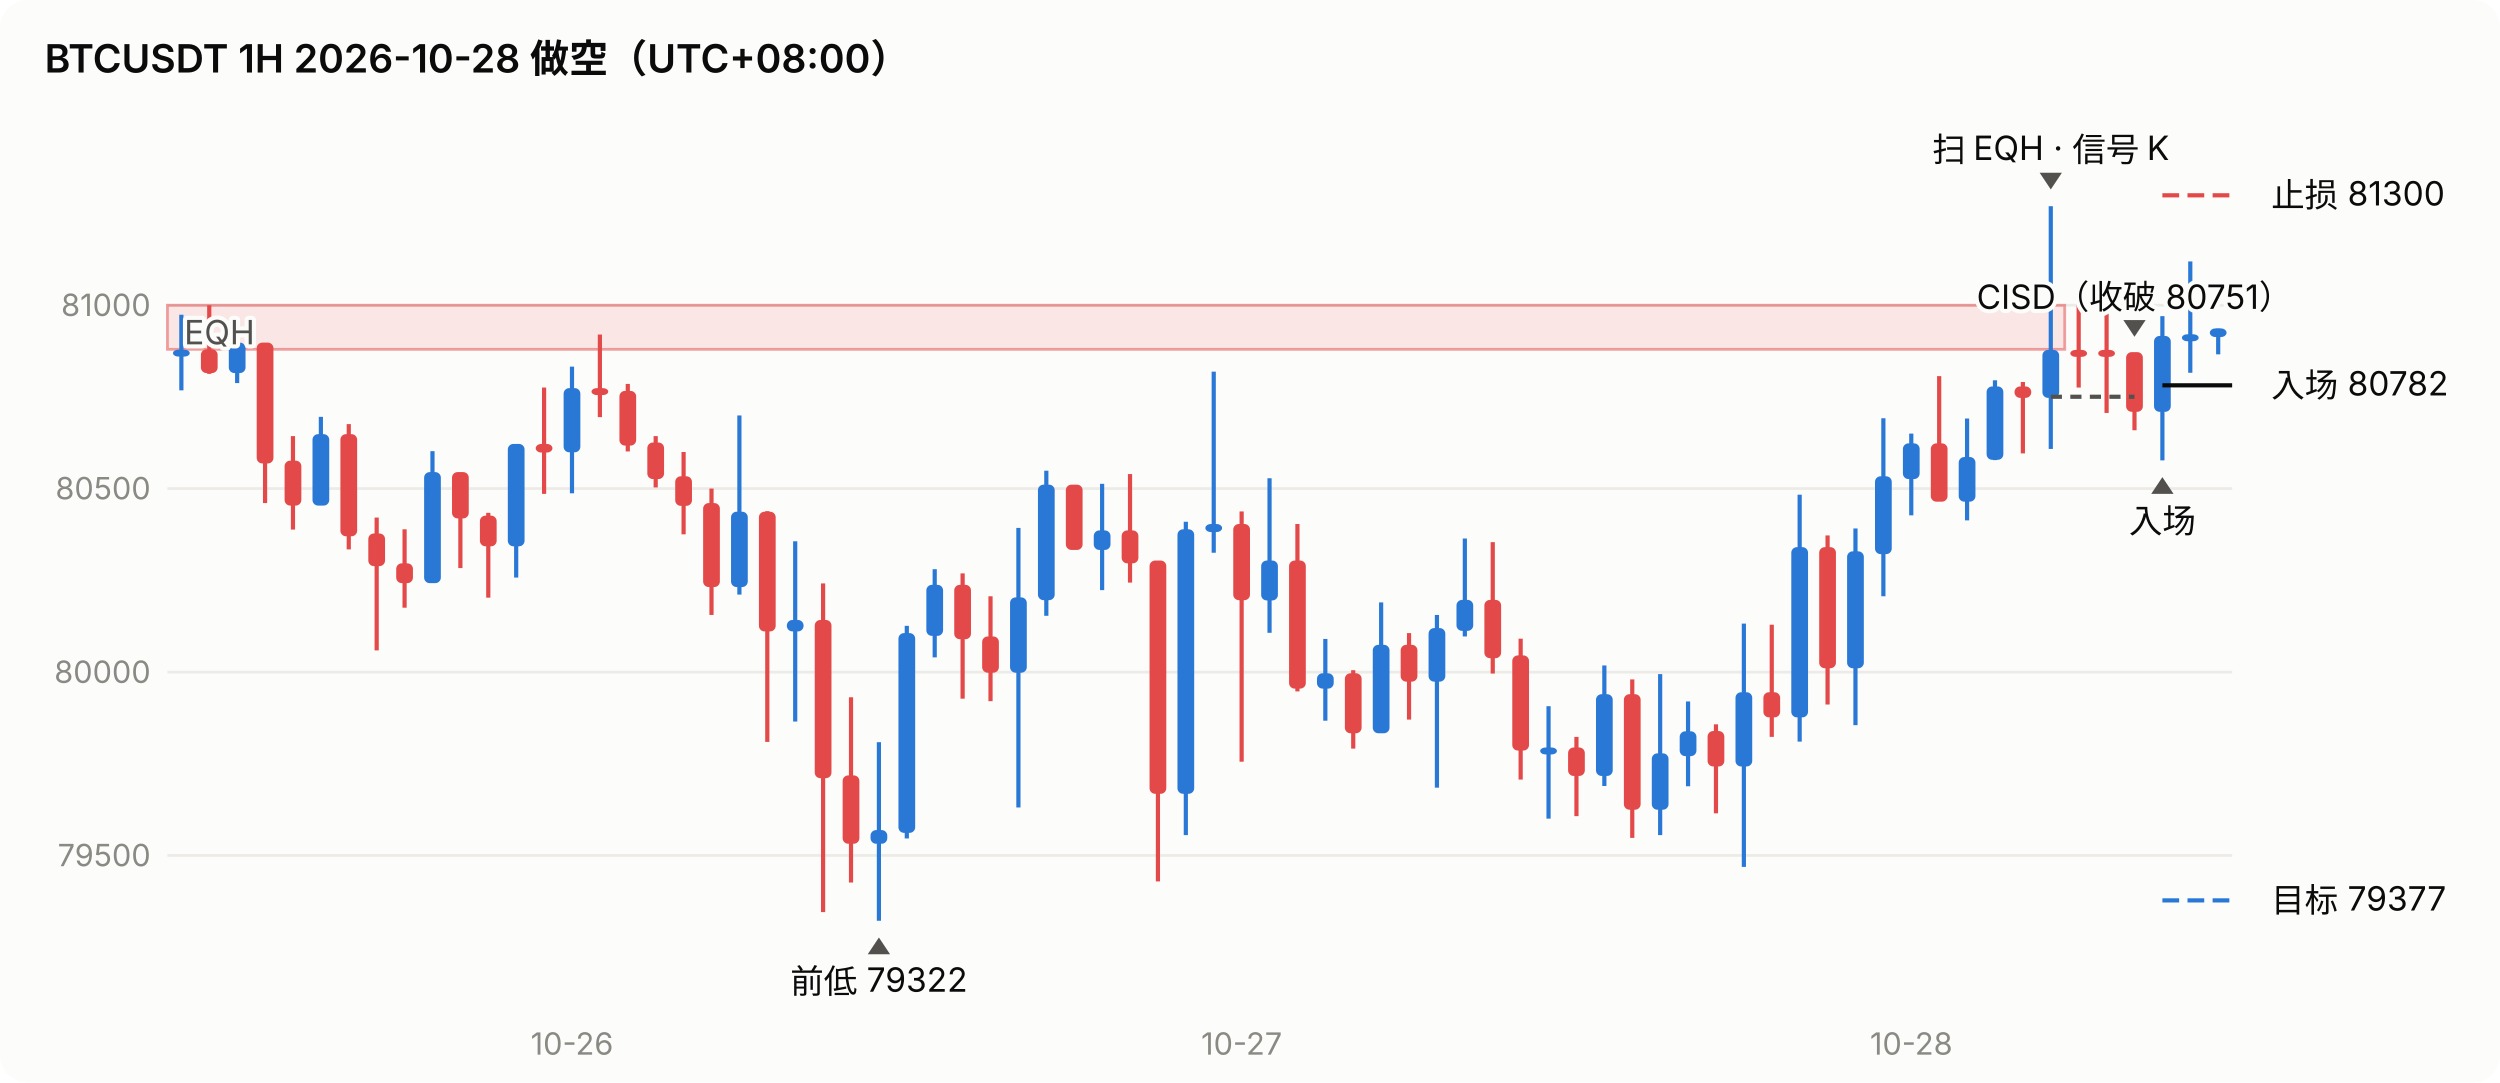
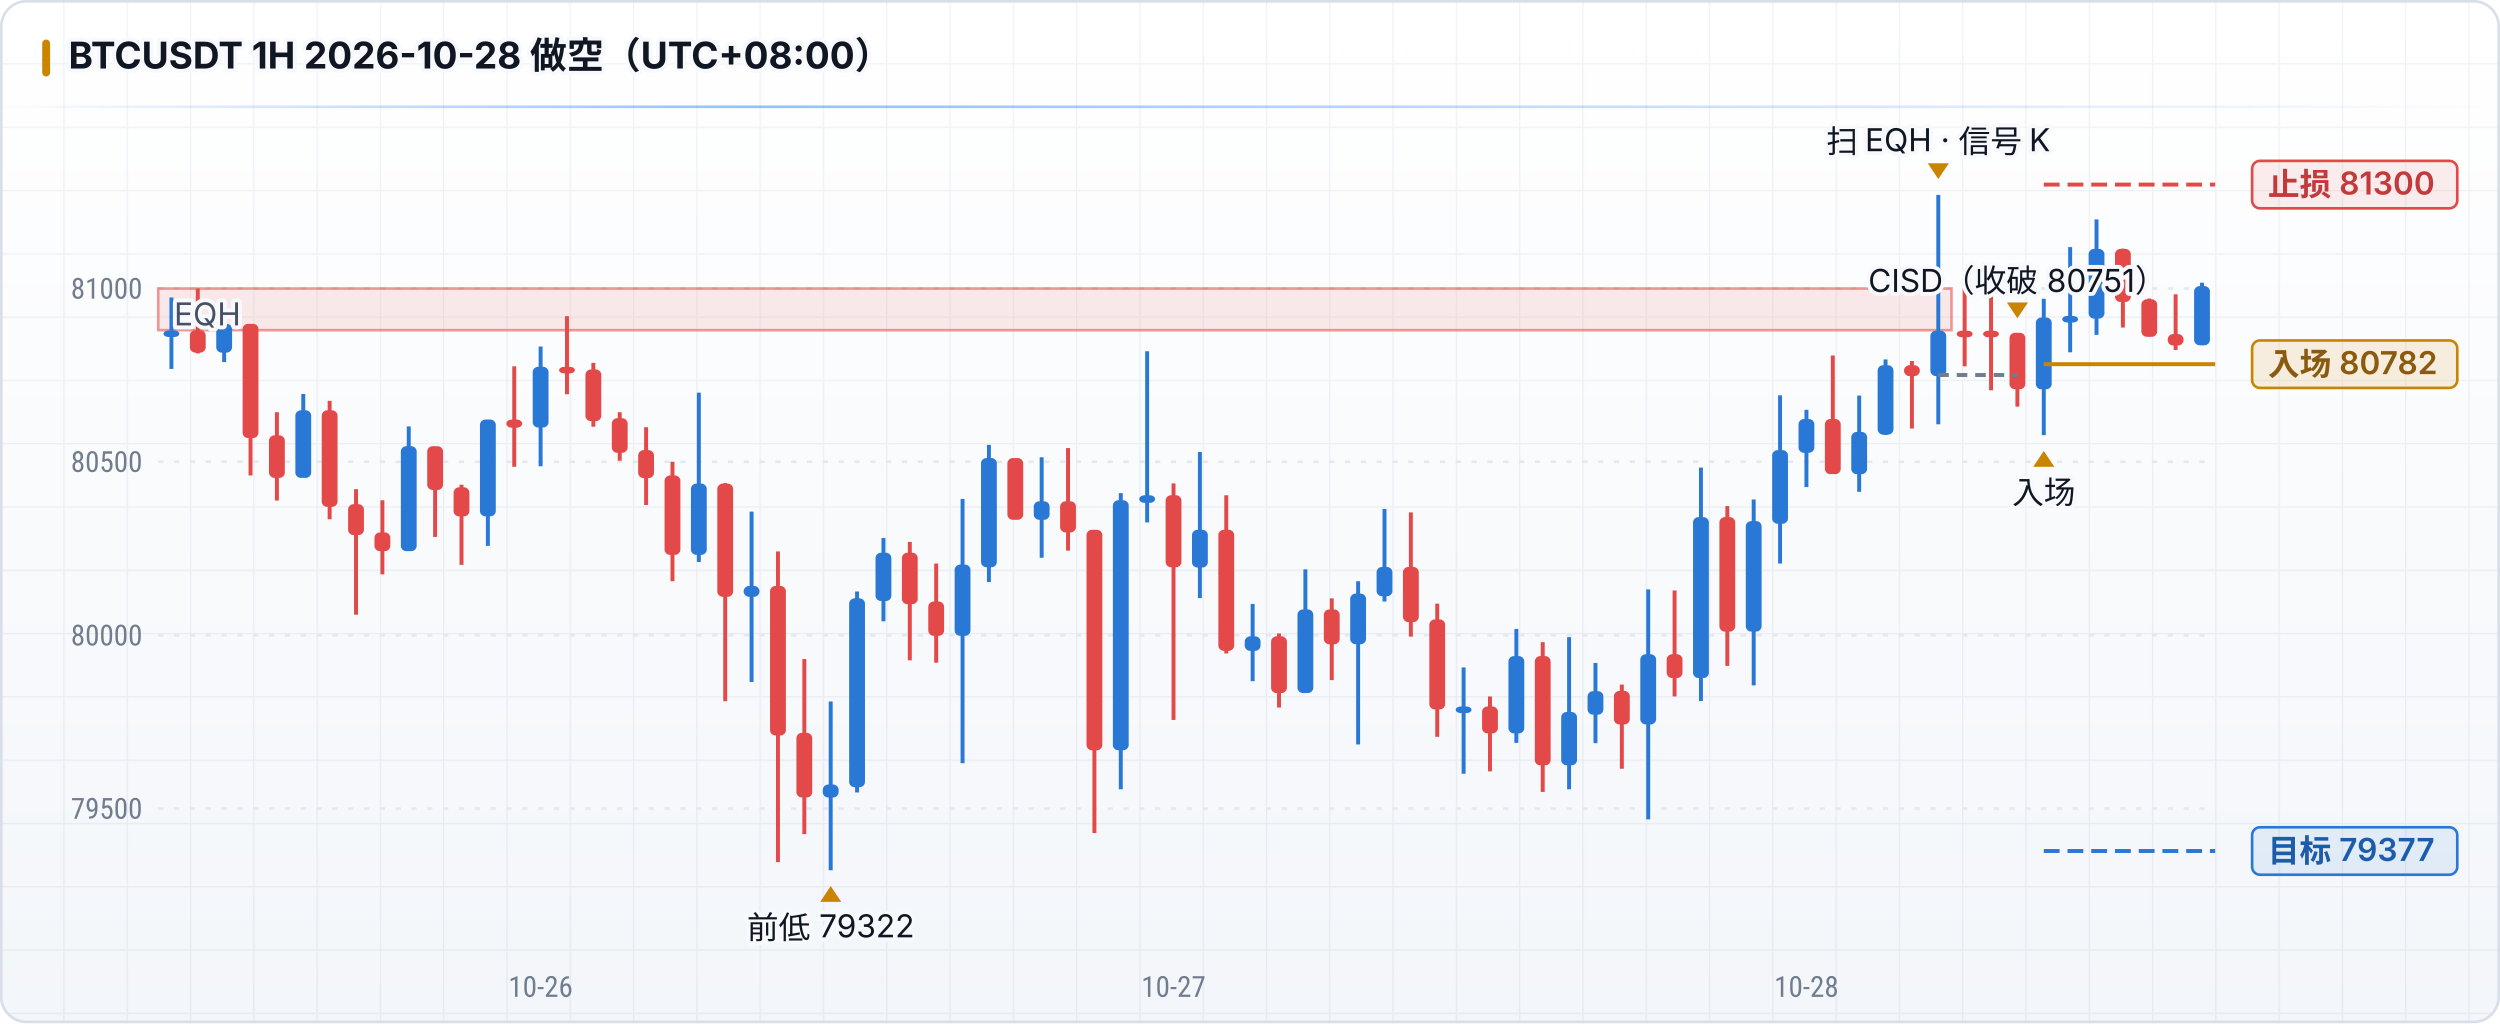
- <svg xmlns="http://www.w3.org/2000/svg" width="896" height="388" viewBox="0 0 896 388" role="img" aria-label="BTCUSDT 1H  2026-10-28 做空（UTC+08:00）">
+ <svg xmlns="http://www.w3.org/2000/svg" width="948" height="388" viewBox="0 0 948 388" role="img" aria-label="BTCUSDT 1H  2026-10-28 做空（UTC+08:00）">
  <style>
-   .bg { fill: #fcfcfb; }
-   .title { fill: #0b0b0b; font-weight: 600; font-size: 14px; }
-   text { font-family: -apple-system, BlinkMacSystemFont, 'PingFang SC', 'Microsoft YaHei', sans-serif; font-size: 12px; fill: #0b0b0b; paint-order: stroke; stroke: #fcfcfb; stroke-width: 3px; stroke-linejoin: round; }
-   .muted { fill: #52514e; }
+   .bg { fill: url(#bg); }
+   .bg-grid { stroke: rgba(28, 60, 110, 0.06); }
+   .frame { fill: none; stroke: #d8dfe9; }
+   .title-mark { fill: #c98500; }
+   .title { fill: #111722; font-weight: 650; font-size: 14px; }
+   text { font-family: -apple-system, BlinkMacSystemFont, 'PingFang SC', 'Microsoft YaHei', sans-serif; font-size: 12px; fill: #111722; paint-order: stroke; stroke: #f7f9fc; stroke-width: 3px; stroke-linejoin: round; }
+   .muted { fill: #475163; }
  .wick { stroke-width: 1.5; }
  .up { fill: #2a78d6; stroke: #2a78d6; }
  .down { fill: #e34948; stroke: #e34948; }
-   .z-bull { fill: rgba(42, 120, 214, 0.14); stroke: rgba(42, 120, 214, 0.5); }
-   .z-bear { fill: rgba(227, 73, 72, 0.12); stroke: rgba(227, 73, 72, 0.5); }
-   .z-neutral { fill: rgba(120, 120, 115, 0.10); stroke: none; }
-   .z-accent { fill: rgba(237, 161, 0, 0.22); stroke: rgba(201, 133, 0, 0.8); }
-   .l-neutral { stroke: #52514e; stroke-dasharray: 4 3; }
+   .z-bull { fill: rgba(42, 120, 214, 0.13); stroke: rgba(42, 120, 214, 0.55); }
+   .z-bear { fill: rgba(227, 73, 72, 0.11); stroke: rgba(227, 73, 72, 0.55); }
+   .z-neutral { fill: rgba(71, 81, 99, 0.09); stroke: rgba(71, 81, 99, 0.25); stroke-dasharray: 2 3; }
+   .z-accent { fill: rgba(212, 145, 34, 0.18); stroke: rgba(201, 133, 0, 0.75); }
+   .l-neutral { stroke: #717c8e; stroke-dasharray: 4 3; }
  .l-stop { stroke: #e34948; stroke-dasharray: 6 3; }
  .l-target { stroke: #2a78d6; stroke-dasharray: 6 3; }
-   .l-entry { stroke: #0b0b0b; }
-   .bracket { stroke: #52514e; fill: none; }
-   .grid { stroke: #ecebe7; }
-   .tick { font-size: 11px; fill: #8a8984; stroke: none; }
-   .arrow { fill: #52514e; stroke: none; }
+   .l-entry { stroke: #c98500; }
+   .bracket { stroke: #717c8e; fill: none; }
+   .grid { stroke: #e4e9f0; stroke-dasharray: 2 4; }
+   .tick { font-family: 'DIN Alternate', 'Bahnschrift', 'Roboto Condensed', sans-serif; font-size: 11px; fill: #717c8e; stroke: none; }
+   .arrow { fill: #c98500; stroke: none; }
+   .tag rect { stroke-width: 1; }
+   .tag text { stroke: none; font-weight: 600; }
+   .t-neutral rect { fill: rgba(71, 81, 99, 0.1); stroke: rgba(71, 81, 99, 0.4); }
+   .t-neutral text { fill: #475163; }
+   .t-stop rect, .t-bear rect { fill: rgba(227, 73, 72, 0.1); stroke: #e34948; }
+   .t-stop text, .t-bear text { fill: #c23a3a; }
+   .t-target rect, .t-bull rect { fill: rgba(42, 120, 214, 0.1); stroke: #2a78d6; }
+   .t-target text, .t-bull text { fill: #1c5cab; }
+   .t-entry rect, .t-accent rect { fill: rgba(212, 145, 34, 0.14); stroke: #c98500; }
+   .t-entry text, .t-accent text { fill: #8a5a0e; }
  @media (prefers-color-scheme: dark) {
-     .bg { fill: #1a1a19; }
-     .title, text { fill: #f0efec; }
-     text { stroke: #1a1a19; }
-     .muted { fill: #c3c2b7; }
-     .up { fill: #3987e5; stroke: #3987e5; }
-     .down { fill: #e66767; stroke: #e66767; }
-     .l-neutral, .bracket { stroke: #c3c2b7; }
-     .grid { stroke: #2a2a28; }
-     .tick { fill: #8a8984; }
-     .l-entry { stroke: #f0efec; }
-     .arrow { fill: #c3c2b7; }
+     .bg-grid { stroke: rgba(110, 160, 230, 0.06); }
+     .frame { stroke: #1c2839; }
+     .title-mark { fill: #f0b44c; }
+     .title, text { fill: #e3eaf4; }
+     text { stroke: #0a111d; }
+     .muted { fill: #a0b0c5; }
+     .up { fill: #3d8bff; stroke: #3d8bff; }
+     .down { fill: #f2555f; stroke: #f2555f; }
+     .candles { filter: url(#glow); }
+     .z-bull { fill: rgba(61, 139, 255, 0.14); stroke: rgba(61, 139, 255, 0.6); }
+     .z-bear { fill: rgba(242, 85, 95, 0.13); stroke: rgba(242, 85, 95, 0.6); }
+     .z-neutral { fill: rgba(160, 176, 197, 0.08); stroke: rgba(160, 176, 197, 0.25); }
+     .z-accent { fill: rgba(240, 180, 76, 0.16); stroke: rgba(240, 180, 76, 0.75); }
+     .l-neutral, .bracket { stroke: #8293ab; }
+     .l-stop { stroke: #f2555f; }
+     .l-target { stroke: #3d8bff; }
+     .l-entry { stroke: #f0b44c; }
+     .grid { stroke: #182334; }
+     .tick { fill: #70829b; }
+     .arrow { fill: #f0b44c; }
+     .t-neutral rect { fill: rgba(160, 176, 197, 0.1); stroke: rgba(160, 176, 197, 0.45); }
+     .t-neutral text { fill: #c5d0de; }
+     .t-stop rect, .t-bear rect { fill: rgba(242, 85, 95, 0.16); stroke: #f2555f; }
+     .t-stop text, .t-bear text { fill: #ff8f98; }
+     .t-target rect, .t-bull rect { fill: rgba(61, 139, 255, 0.16); stroke: #3d8bff; }
+     .t-target text, .t-bull text { fill: #8cc3ff; }
+     .t-entry rect, .t-accent rect { fill: rgba(240, 180, 76, 0.16); stroke: #f0b44c; }
+     .t-entry text, .t-accent text { fill: #ffd38a; }
  }
</style>
-   <rect class="bg" width="896" height="388" rx="10" />
-   <text class="title" x="16" y="26">BTCUSDT 1H  2026-10-28 做空（UTC+08:00）</text>
-   <line class="grid" x1="60" x2="800" y1="306.6" y2="306.6" />
+   <defs>
+     <linearGradient id="bg" x1="0" y1="0" x2="0" y2="1">
+       <stop offset="0" stop-color="#ffffff" />
+       <stop offset="1" stop-color="#f3f6fa" />
+     </linearGradient>
+     <linearGradient id="edge" x1="0" y1="0" x2="1" y2="0">
+       <stop offset="0" stop-color="#3d8bff" stop-opacity="0" />
+       <stop offset="0.3" stop-color="#3d8bff" stop-opacity="0.55" />
+       <stop offset="1" stop-color="#3d8bff" stop-opacity="0" />
+     </linearGradient>
+     <pattern id="paper" width="24" height="24" patternUnits="userSpaceOnUse">
+       <path class="bg-grid" d="M24 0H0V24" fill="none" />
+     </pattern>
+     <filter id="glow" x="-50%" y="-10%" width="200%" height="120%">
+       <feGaussianBlur stdDeviation="2.2" result="b" />
+       <feMerge>
+         <feMergeNode in="b" />
+         <feMergeNode in="SourceGraphic" />
+       </feMerge>
+     </filter>
+     <style>@media (prefers-color-scheme: dark) { #bg stop:first-child { stop-color: #0f1828; } #bg stop:last-child { stop-color: #070c16; } }</style>
+   </defs>
+   <rect class="bg" width="948" height="388" rx="10" />
+   <rect width="948" height="388" rx="10" fill="url(#paper)" />
+   <rect class="frame" x="0.5" y="0.5" width="947" height="387" rx="9.5" />
+   <rect fill="url(#edge)" x="0" y="40" width="948" height="1" />
+   <rect class="title-mark" x="16" y="15" width="3" height="14" rx="1.5" />
+   <text class="title" x="26" y="26">BTCUSDT 1H  2026-10-28 做空（UTC+08:00）</text>
+   <line class="grid" x1="60" x2="840" y1="306.6" y2="306.6" />
  <text class="tick" x="54" y="306.6" dy="0.35em" text-anchor="end">79500</text>
-   <line class="grid" x1="60" x2="800" y1="240.9" y2="240.9" />
+   <line class="grid" x1="60" x2="840" y1="240.9" y2="240.9" />
  <text class="tick" x="54" y="240.9" dy="0.35em" text-anchor="end">80000</text>
-   <line class="grid" x1="60" x2="800" y1="175.1" y2="175.1" />
+   <line class="grid" x1="60" x2="840" y1="175.1" y2="175.1" />
  <text class="tick" x="54" y="175.1" dy="0.35em" text-anchor="end">80500</text>
-   <line class="grid" x1="60" x2="800" y1="109.4" y2="109.4" />
+   <line class="grid" x1="60" x2="840" y1="109.4" y2="109.4" />
  <text class="tick" x="54" y="109.4" dy="0.35em" text-anchor="end">81000</text>
  <text class="tick" x="205" y="378" text-anchor="middle">10-26</text>
  <text class="tick" x="445" y="378" text-anchor="middle">10-27</text>
  <text class="tick" x="685" y="378" text-anchor="middle">10-28</text>
  <rect class="z-bear" x="60" y="109.4" width="680" height="15.8" />
-   <line class="wick up" x1="65" x2="65" y1="112.8" y2="139.9" />
-   <rect class="up" x="62.5" y="125.8" width="5" height="1.5" rx="1.5" />
-   <line class="wick down" x1="75" x2="75" y1="109.4" y2="134" />
-   <rect class="down" x="72.5" y="125.7" width="5" height="7.5" rx="1.5" />
-   <line class="wick up" x1="85" x2="85" y1="118.7" y2="137.3" />
-   <rect class="up" x="82.5" y="123.3" width="5" height="9.9" rx="1.5" />
-   <line class="wick down" x1="95" x2="95" y1="123" y2="180.3" />
-   <rect class="down" x="92.5" y="123.3" width="5" height="42.3" rx="1.5" />
-   <line class="wick down" x1="105" x2="105" y1="156.3" y2="189.8" />
-   <rect class="down" x="102.5" y="165.6" width="5" height="15.1" rx="1.5" />
-   <line class="wick up" x1="115" x2="115" y1="149.4" y2="180.7" />
-   <rect class="up" x="112.5" y="156.1" width="5" height="24.6" rx="1.5" />
-   <line class="wick down" x1="125" x2="125" y1="152" y2="196.9" />
-   <rect class="down" x="122.5" y="156.1" width="5" height="35.6" rx="1.5" />
-   <line class="wick down" x1="135" x2="135" y1="185.5" y2="233.1" />
-   <rect class="down" x="132.5" y="191.7" width="5" height="10.7" rx="1.5" />
-   <line class="wick down" x1="145" x2="145" y1="189.7" y2="217.8" />
-   <rect class="down" x="142.5" y="202.4" width="5" height="6.1" rx="1.5" />
-   <line class="wick up" x1="155" x2="155" y1="161.7" y2="208.5" />
-   <rect class="up" x="152.5" y="169.7" width="5" height="38.8" rx="1.5" />
-   <line class="wick down" x1="165" x2="165" y1="169.6" y2="203.6" />
-   <rect class="down" x="162.5" y="169.7" width="5" height="15.6" rx="1.5" />
-   <line class="wick down" x1="175" x2="175" y1="183.8" y2="214.2" />
-   <rect class="down" x="172.5" y="185.3" width="5" height="10" rx="1.5" />
-   <line class="wick up" x1="185" x2="185" y1="159.6" y2="207" />
-   <rect class="up" x="182.5" y="159.6" width="5" height="35.7" rx="1.5" />
-   <line class="wick down" x1="195" x2="195" y1="138.9" y2="177" />
-   <rect class="down" x="192.5" y="159.6" width="5" height="2.1" rx="1.5" />
-   <line class="wick up" x1="205" x2="205" y1="131.4" y2="176.8" />
-   <rect class="up" x="202.5" y="139.6" width="5" height="22" rx="1.5" />
-   <line class="wick down" x1="215" x2="215" y1="119.9" y2="149.5" />
-   <rect class="down" x="212.5" y="139.6" width="5" height="1.5" rx="1.5" />
-   <line class="wick down" x1="225" x2="225" y1="137.6" y2="161.8" />
-   <rect class="down" x="222.5" y="140.6" width="5" height="18.6" rx="1.5" />
-   <line class="wick down" x1="235" x2="235" y1="156.3" y2="174.7" />
-   <rect class="down" x="232.5" y="159.1" width="5" height="12.1" rx="1.5" />
-   <line class="wick down" x1="245" x2="245" y1="162" y2="191.5" />
-   <rect class="down" x="242.5" y="171.2" width="5" height="9.6" rx="1.5" />
-   <line class="wick down" x1="255" x2="255" y1="175.1" y2="220.4" />
-   <rect class="down" x="252.5" y="180.8" width="5" height="29.1" rx="1.5" />
-   <line class="wick up" x1="265" x2="265" y1="148.9" y2="213.1" />
-   <rect class="up" x="262.5" y="183.9" width="5" height="26" rx="1.5" />
-   <line class="wick down" x1="275" x2="275" y1="183.2" y2="265.9" />
-   <rect class="down" x="272.5" y="183.9" width="5" height="41.9" rx="1.5" />
-   <line class="wick up" x1="285" x2="285" y1="194" y2="258.6" />
-   <rect class="up" x="282.5" y="222.7" width="5" height="3.1" rx="1.5" />
-   <line class="wick down" x1="295" x2="295" y1="209.1" y2="326.9" />
-   <rect class="down" x="292.5" y="222.7" width="5" height="55.7" rx="1.5" />
-   <line class="wick down" x1="305" x2="305" y1="249.9" y2="316.3" />
-   <rect class="down" x="302.5" y="278.4" width="5" height="23.5" rx="1.5" />
-   <line class="wick up" x1="315" x2="315" y1="266" y2="330" />
-   <rect class="up" x="312.5" y="298" width="5" height="3.9" rx="1.5" />
-   <line class="wick up" x1="325" x2="325" y1="224.3" y2="300.5" />
-   <rect class="up" x="322.5" y="227.4" width="5" height="70.6" rx="1.5" />
-   <line class="wick up" x1="335" x2="335" y1="204" y2="235.6" />
-   <rect class="up" x="332.5" y="210.1" width="5" height="17.3" rx="1.5" />
-   <line class="wick down" x1="345" x2="345" y1="205.5" y2="250.4" />
-   <rect class="down" x="342.5" y="210.1" width="5" height="18.5" rx="1.5" />
-   <line class="wick down" x1="355" x2="355" y1="213.7" y2="251.3" />
-   <rect class="down" x="352.5" y="228.6" width="5" height="12" rx="1.5" />
-   <line class="wick up" x1="365" x2="365" y1="189.2" y2="289.4" />
-   <rect class="up" x="362.5" y="214.6" width="5" height="26" rx="1.5" />
-   <line class="wick up" x1="375" x2="375" y1="168.7" y2="220.7" />
-   <rect class="up" x="372.5" y="174.2" width="5" height="40.4" rx="1.5" />
-   <line class="wick down" x1="385" x2="385" y1="174.2" y2="196.6" />
-   <rect class="down" x="382.5" y="174.2" width="5" height="22.4" rx="1.5" />
-   <line class="wick up" x1="395" x2="395" y1="173.4" y2="211.5" />
-   <rect class="up" x="392.5" y="190.6" width="5" height="6" rx="1.5" />
-   <line class="wick down" x1="405" x2="405" y1="169.9" y2="208.8" />
-   <rect class="down" x="402.5" y="190.6" width="5" height="10.8" rx="1.5" />
-   <line class="wick down" x1="415" x2="415" y1="201.4" y2="315.9" />
-   <rect class="down" x="412.5" y="201.4" width="5" height="82.6" rx="1.5" />
-   <line class="wick up" x1="425" x2="425" y1="187" y2="299.3" />
-   <rect class="up" x="422.5" y="190.2" width="5" height="93.8" rx="1.5" />
-   <line class="wick up" x1="435" x2="435" y1="133.2" y2="198.1" />
-   <rect class="up" x="432.5" y="188.3" width="5" height="1.9" rx="1.5" />
-   <line class="wick down" x1="445" x2="445" y1="183.3" y2="273" />
-   <rect class="down" x="442.5" y="188.3" width="5" height="26.3" rx="1.5" />
-   <line class="wick up" x1="455" x2="455" y1="171.4" y2="226.8" />
-   <rect class="up" x="452.5" y="201.4" width="5" height="13.3" rx="1.5" />
-   <line class="wick down" x1="465" x2="465" y1="187.8" y2="247.8" />
-   <rect class="down" x="462.5" y="201.4" width="5" height="44.9" rx="1.5" />
-   <line class="wick up" x1="475" x2="475" y1="229" y2="258.3" />
-   <rect class="up" x="472.5" y="241.8" width="5" height="4.5" rx="1.5" />
-   <line class="wick down" x1="485" x2="485" y1="240.2" y2="268.3" />
-   <rect class="down" x="482.5" y="241.8" width="5" height="20.5" rx="1.5" />
-   <line class="wick up" x1="495" x2="495" y1="215.9" y2="262.3" />
-   <rect class="up" x="492.5" y="231.6" width="5" height="30.7" rx="1.5" />
-   <line class="wick down" x1="505" x2="505" y1="226.9" y2="257.9" />
-   <rect class="down" x="502.5" y="231.6" width="5" height="12.2" rx="1.5" />
-   <line class="wick up" x1="515" x2="515" y1="220.4" y2="282.3" />
-   <rect class="up" x="512.5" y="225.6" width="5" height="18.2" rx="1.5" />
-   <line class="wick up" x1="525" x2="525" y1="193" y2="228.1" />
-   <rect class="up" x="522.5" y="215.5" width="5" height="10.1" rx="1.5" />
-   <line class="wick down" x1="535" x2="535" y1="194.3" y2="241.4" />
-   <rect class="down" x="532.5" y="215.5" width="5" height="19.9" rx="1.5" />
-   <line class="wick down" x1="545" x2="545" y1="228.9" y2="279.4" />
-   <rect class="down" x="542.5" y="235.4" width="5" height="33.1" rx="1.5" />
-   <line class="wick up" x1="555" x2="555" y1="253.1" y2="293.4" />
-   <rect class="up" x="552.5" y="268.4" width="5" height="1.5" rx="1.5" />
-   <line class="wick down" x1="565" x2="565" y1="264.1" y2="292.5" />
-   <rect class="down" x="562.5" y="268.4" width="5" height="9.2" rx="1.5" />
-   <line class="wick up" x1="575" x2="575" y1="238.5" y2="281.7" />
-   <rect class="up" x="572.5" y="249.3" width="5" height="28.3" rx="1.5" />
-   <line class="wick down" x1="585" x2="585" y1="243.5" y2="300.3" />
-   <rect class="down" x="582.5" y="249.3" width="5" height="40.4" rx="1.5" />
-   <line class="wick up" x1="595" x2="595" y1="241.6" y2="299.3" />
-   <rect class="up" x="592.5" y="270.5" width="5" height="19.2" rx="1.5" />
-   <line class="wick up" x1="605" x2="605" y1="251.4" y2="281.8" />
-   <rect class="up" x="602.5" y="262.6" width="5" height="7.9" rx="1.5" />
-   <line class="wick down" x1="615" x2="615" y1="259.6" y2="291.5" />
-   <rect class="down" x="612.5" y="262.5" width="5" height="11.7" rx="1.5" />
-   <line class="wick up" x1="625" x2="625" y1="223.5" y2="310.7" />
-   <rect class="up" x="622.5" y="248.6" width="5" height="25.6" rx="1.5" />
-   <line class="wick down" x1="635" x2="635" y1="223.9" y2="264.1" />
-   <rect class="down" x="632.5" y="248.6" width="5" height="8" rx="1.5" />
-   <line class="wick up" x1="645" x2="645" y1="177.3" y2="265.8" />
-   <rect class="up" x="642.5" y="196.6" width="5" height="60" rx="1.5" />
-   <line class="wick down" x1="655" x2="655" y1="191.9" y2="252.5" />
-   <rect class="down" x="652.5" y="196.6" width="5" height="42.4" rx="1.5" />
-   <line class="wick up" x1="665" x2="665" y1="189.4" y2="259.9" />
-   <rect class="up" x="662.5" y="198.1" width="5" height="40.9" rx="1.5" />
-   <line class="wick up" x1="675" x2="675" y1="149.9" y2="213.7" />
-   <rect class="up" x="672.5" y="171.2" width="5" height="26.9" rx="1.5" />
-   <line class="wick up" x1="685" x2="685" y1="155.4" y2="184.7" />
-   <rect class="up" x="682.5" y="159.4" width="5" height="11.8" rx="1.5" />
-   <line class="wick down" x1="695" x2="695" y1="134.8" y2="179.3" />
-   <rect class="down" x="692.5" y="159.4" width="5" height="19.9" rx="1.5" />
-   <line class="wick up" x1="705" x2="705" y1="150" y2="186.5" />
-   <rect class="up" x="702.5" y="164.3" width="5" height="15" rx="1.5" />
-   <line class="wick up" x1="715" x2="715" y1="136.3" y2="164.9" />
-   <rect class="up" x="712.5" y="139" width="5" height="25.3" rx="1.5" />
-   <line class="wick down" x1="725" x2="725" y1="136.9" y2="162.5" />
-   <rect class="down" x="722.5" y="139" width="5" height="3.1" rx="1.5" />
-   <line class="wick up" x1="735" x2="735" y1="73.9" y2="160.9" />
-   <rect class="up" x="732.5" y="125.9" width="5" height="16.2" rx="1.5" />
-   <line class="wick down" x1="745" x2="745" y1="109" y2="138.9" />
-   <rect class="down" x="742.5" y="125.9" width="5" height="1.5" rx="1.5" />
-   <line class="wick down" x1="755" x2="755" y1="110.5" y2="148" />
-   <rect class="down" x="752.5" y="125.9" width="5" height="1.5" rx="1.5" />
-   <line class="wick down" x1="765" x2="765" y1="126.7" y2="154.2" />
-   <rect class="down" x="762.5" y="126.7" width="5" height="20.4" rx="1.5" />
-   <line class="wick up" x1="775" x2="775" y1="113.3" y2="165" />
-   <rect class="up" x="772.5" y="120.9" width="5" height="26.2" rx="1.5" />
-   <line class="wick up" x1="785" x2="785" y1="93.7" y2="133.6" />
-   <rect class="up" x="782.5" y="120.3" width="5" height="1.5" rx="1.5" />
-   <line class="wick up" x1="795" x2="795" y1="117.8" y2="127" />
-   <rect class="up" x="792.5" y="118.2" width="5" height="2.1" rx="1.5" />
-   <line class="l-target" x1="775" x2="800" y1="322.7" y2="322.7" stroke-width="1.5" />
-   <line class="l-stop" x1="775" x2="800" y1="70" y2="70" stroke-width="1.5" />
-   <line class="l-entry" x1="775" x2="800" y1="138.1" y2="138.1" stroke-width="1.5" />
+   <g class="candles">
+     <line class="wick up" x1="65" x2="65" y1="112.8" y2="139.9" />
+     <rect class="up" x="62.5" y="125.8" width="5" height="1.5" rx="1.5" />
+     <line class="wick down" x1="75" x2="75" y1="109.4" y2="134" />
+     <rect class="down" x="72.5" y="125.7" width="5" height="7.5" rx="1.5" />
+     <line class="wick up" x1="85" x2="85" y1="118.7" y2="137.3" />
+     <rect class="up" x="82.5" y="123.3" width="5" height="9.9" rx="1.5" />
+     <line class="wick down" x1="95" x2="95" y1="123" y2="180.3" />
+     <rect class="down" x="92.5" y="123.3" width="5" height="42.3" rx="1.5" />
+     <line class="wick down" x1="105" x2="105" y1="156.3" y2="189.8" />
+     <rect class="down" x="102.5" y="165.6" width="5" height="15.1" rx="1.5" />
+     <line class="wick up" x1="115" x2="115" y1="149.4" y2="180.7" />
+     <rect class="up" x="112.5" y="156.1" width="5" height="24.6" rx="1.5" />
+     <line class="wick down" x1="125" x2="125" y1="152" y2="196.9" />
+     <rect class="down" x="122.5" y="156.1" width="5" height="35.6" rx="1.5" />
+     <line class="wick down" x1="135" x2="135" y1="185.5" y2="233.1" />
+     <rect class="down" x="132.5" y="191.7" width="5" height="10.7" rx="1.5" />
+     <line class="wick down" x1="145" x2="145" y1="189.7" y2="217.8" />
+     <rect class="down" x="142.5" y="202.4" width="5" height="6.1" rx="1.5" />
+     <line class="wick up" x1="155" x2="155" y1="161.7" y2="208.5" />
+     <rect class="up" x="152.5" y="169.7" width="5" height="38.8" rx="1.5" />
+     <line class="wick down" x1="165" x2="165" y1="169.6" y2="203.6" />
+     <rect class="down" x="162.5" y="169.7" width="5" height="15.6" rx="1.5" />
+     <line class="wick down" x1="175" x2="175" y1="183.8" y2="214.2" />
+     <rect class="down" x="172.5" y="185.3" width="5" height="10" rx="1.5" />
+     <line class="wick up" x1="185" x2="185" y1="159.6" y2="207" />
+     <rect class="up" x="182.5" y="159.6" width="5" height="35.7" rx="1.5" />
+     <line class="wick down" x1="195" x2="195" y1="138.9" y2="177" />
+     <rect class="down" x="192.5" y="159.6" width="5" height="2.1" rx="1.5" />
+     <line class="wick up" x1="205" x2="205" y1="131.4" y2="176.8" />
+     <rect class="up" x="202.5" y="139.6" width="5" height="22" rx="1.5" />
+     <line class="wick down" x1="215" x2="215" y1="119.9" y2="149.5" />
+     <rect class="down" x="212.5" y="139.6" width="5" height="1.5" rx="1.5" />
+     <line class="wick down" x1="225" x2="225" y1="137.6" y2="161.8" />
+     <rect class="down" x="222.5" y="140.6" width="5" height="18.6" rx="1.5" />
+     <line class="wick down" x1="235" x2="235" y1="156.3" y2="174.7" />
+     <rect class="down" x="232.5" y="159.1" width="5" height="12.1" rx="1.5" />
+     <line class="wick down" x1="245" x2="245" y1="162" y2="191.5" />
+     <rect class="down" x="242.5" y="171.2" width="5" height="9.6" rx="1.5" />
+     <line class="wick down" x1="255" x2="255" y1="175.1" y2="220.4" />
+     <rect class="down" x="252.5" y="180.8" width="5" height="29.1" rx="1.5" />
+     <line class="wick up" x1="265" x2="265" y1="148.9" y2="213.1" />
+     <rect class="up" x="262.5" y="183.9" width="5" height="26" rx="1.5" />
+     <line class="wick down" x1="275" x2="275" y1="183.2" y2="265.9" />
+     <rect class="down" x="272.5" y="183.9" width="5" height="41.9" rx="1.5" />
+     <line class="wick up" x1="285" x2="285" y1="194" y2="258.6" />
+     <rect class="up" x="282.5" y="222.7" width="5" height="3.1" rx="1.5" />
+     <line class="wick down" x1="295" x2="295" y1="209.1" y2="326.9" />
+     <rect class="down" x="292.5" y="222.7" width="5" height="55.7" rx="1.5" />
+     <line class="wick down" x1="305" x2="305" y1="249.9" y2="316.3" />
+     <rect class="down" x="302.5" y="278.4" width="5" height="23.5" rx="1.5" />
+     <line class="wick up" x1="315" x2="315" y1="266" y2="330" />
+     <rect class="up" x="312.5" y="298" width="5" height="3.9" rx="1.5" />
+     <line class="wick up" x1="325" x2="325" y1="224.3" y2="300.5" />
+     <rect class="up" x="322.5" y="227.4" width="5" height="70.6" rx="1.5" />
+     <line class="wick up" x1="335" x2="335" y1="204" y2="235.6" />
+     <rect class="up" x="332.5" y="210.1" width="5" height="17.3" rx="1.5" />
+     <line class="wick down" x1="345" x2="345" y1="205.5" y2="250.4" />
+     <rect class="down" x="342.5" y="210.1" width="5" height="18.5" rx="1.5" />
+     <line class="wick down" x1="355" x2="355" y1="213.7" y2="251.3" />
+     <rect class="down" x="352.5" y="228.6" width="5" height="12" rx="1.5" />
+     <line class="wick up" x1="365" x2="365" y1="189.2" y2="289.4" />
+     <rect class="up" x="362.5" y="214.6" width="5" height="26" rx="1.5" />
+     <line class="wick up" x1="375" x2="375" y1="168.7" y2="220.7" />
+     <rect class="up" x="372.5" y="174.2" width="5" height="40.4" rx="1.5" />
+     <line class="wick down" x1="385" x2="385" y1="174.2" y2="196.6" />
+     <rect class="down" x="382.5" y="174.2" width="5" height="22.4" rx="1.5" />
+     <line class="wick up" x1="395" x2="395" y1="173.4" y2="211.5" />
+     <rect class="up" x="392.5" y="190.6" width="5" height="6" rx="1.5" />
+     <line class="wick down" x1="405" x2="405" y1="169.9" y2="208.8" />
+     <rect class="down" x="402.5" y="190.6" width="5" height="10.8" rx="1.5" />
+     <line class="wick down" x1="415" x2="415" y1="201.4" y2="315.9" />
+     <rect class="down" x="412.5" y="201.4" width="5" height="82.6" rx="1.5" />
+     <line class="wick up" x1="425" x2="425" y1="187" y2="299.3" />
+     <rect class="up" x="422.5" y="190.2" width="5" height="93.8" rx="1.5" />
+     <line class="wick up" x1="435" x2="435" y1="133.2" y2="198.1" />
+     <rect class="up" x="432.5" y="188.3" width="5" height="1.9" rx="1.5" />
+     <line class="wick down" x1="445" x2="445" y1="183.3" y2="273" />
+     <rect class="down" x="442.5" y="188.3" width="5" height="26.3" rx="1.5" />
+     <line class="wick up" x1="455" x2="455" y1="171.4" y2="226.8" />
+     <rect class="up" x="452.5" y="201.4" width="5" height="13.3" rx="1.5" />
+     <line class="wick down" x1="465" x2="465" y1="187.8" y2="247.8" />
+     <rect class="down" x="462.5" y="201.4" width="5" height="44.9" rx="1.5" />
+     <line class="wick up" x1="475" x2="475" y1="229" y2="258.3" />
+     <rect class="up" x="472.5" y="241.8" width="5" height="4.5" rx="1.5" />
+     <line class="wick down" x1="485" x2="485" y1="240.2" y2="268.3" />
+     <rect class="down" x="482.5" y="241.8" width="5" height="20.5" rx="1.5" />
+     <line class="wick up" x1="495" x2="495" y1="215.9" y2="262.3" />
+     <rect class="up" x="492.5" y="231.6" width="5" height="30.7" rx="1.5" />
+     <line class="wick down" x1="505" x2="505" y1="226.9" y2="257.9" />
+     <rect class="down" x="502.5" y="231.6" width="5" height="12.2" rx="1.5" />
+     <line class="wick up" x1="515" x2="515" y1="220.4" y2="282.3" />
+     <rect class="up" x="512.5" y="225.6" width="5" height="18.2" rx="1.5" />
+     <line class="wick up" x1="525" x2="525" y1="193" y2="228.1" />
+     <rect class="up" x="522.5" y="215.5" width="5" height="10.1" rx="1.5" />
+     <line class="wick down" x1="535" x2="535" y1="194.3" y2="241.4" />
+     <rect class="down" x="532.5" y="215.5" width="5" height="19.9" rx="1.5" />
+     <line class="wick down" x1="545" x2="545" y1="228.9" y2="279.4" />
+     <rect class="down" x="542.5" y="235.4" width="5" height="33.1" rx="1.5" />
+     <line class="wick up" x1="555" x2="555" y1="253.1" y2="293.4" />
+     <rect class="up" x="552.5" y="268.4" width="5" height="1.5" rx="1.5" />
+     <line class="wick down" x1="565" x2="565" y1="264.1" y2="292.5" />
+     <rect class="down" x="562.5" y="268.4" width="5" height="9.2" rx="1.5" />
+     <line class="wick up" x1="575" x2="575" y1="238.5" y2="281.7" />
+     <rect class="up" x="572.5" y="249.3" width="5" height="28.3" rx="1.5" />
+     <line class="wick down" x1="585" x2="585" y1="243.5" y2="300.3" />
+     <rect class="down" x="582.5" y="249.3" width="5" height="40.4" rx="1.5" />
+     <line class="wick up" x1="595" x2="595" y1="241.6" y2="299.3" />
+     <rect class="up" x="592.5" y="270.5" width="5" height="19.2" rx="1.5" />
+     <line class="wick up" x1="605" x2="605" y1="251.4" y2="281.8" />
+     <rect class="up" x="602.5" y="262.6" width="5" height="7.9" rx="1.5" />
+     <line class="wick down" x1="615" x2="615" y1="259.6" y2="291.5" />
+     <rect class="down" x="612.5" y="262.5" width="5" height="11.7" rx="1.5" />
+     <line class="wick up" x1="625" x2="625" y1="223.5" y2="310.7" />
+     <rect class="up" x="622.5" y="248.6" width="5" height="25.6" rx="1.5" />
+     <line class="wick down" x1="635" x2="635" y1="223.9" y2="264.1" />
+     <rect class="down" x="632.5" y="248.6" width="5" height="8" rx="1.5" />
+     <line class="wick up" x1="645" x2="645" y1="177.3" y2="265.8" />
+     <rect class="up" x="642.5" y="196.6" width="5" height="60" rx="1.5" />
+     <line class="wick down" x1="655" x2="655" y1="191.9" y2="252.5" />
+     <rect class="down" x="652.5" y="196.6" width="5" height="42.4" rx="1.5" />
+     <line class="wick up" x1="665" x2="665" y1="189.4" y2="259.9" />
+     <rect class="up" x="662.5" y="198.1" width="5" height="40.9" rx="1.5" />
+     <line class="wick up" x1="675" x2="675" y1="149.9" y2="213.7" />
+     <rect class="up" x="672.5" y="171.2" width="5" height="26.9" rx="1.5" />
+     <line class="wick up" x1="685" x2="685" y1="155.4" y2="184.7" />
+     <rect class="up" x="682.5" y="159.4" width="5" height="11.8" rx="1.5" />
+     <line class="wick down" x1="695" x2="695" y1="134.8" y2="179.3" />
+     <rect class="down" x="692.5" y="159.4" width="5" height="19.9" rx="1.5" />
+     <line class="wick up" x1="705" x2="705" y1="150" y2="186.5" />
+     <rect class="up" x="702.5" y="164.3" width="5" height="15" rx="1.5" />
+     <line class="wick up" x1="715" x2="715" y1="136.3" y2="164.9" />
+     <rect class="up" x="712.5" y="139" width="5" height="25.3" rx="1.5" />
+     <line class="wick down" x1="725" x2="725" y1="136.9" y2="162.5" />
+     <rect class="down" x="722.5" y="139" width="5" height="3.1" rx="1.5" />
+     <line class="wick up" x1="735" x2="735" y1="73.9" y2="160.9" />
+     <rect class="up" x="732.5" y="125.9" width="5" height="16.2" rx="1.5" />
+     <line class="wick down" x1="745" x2="745" y1="109" y2="138.9" />
+     <rect class="down" x="742.5" y="125.9" width="5" height="1.5" rx="1.5" />
+     <line class="wick down" x1="755" x2="755" y1="110.5" y2="148" />
+     <rect class="down" x="752.5" y="125.9" width="5" height="1.5" rx="1.5" />
+     <line class="wick down" x1="765" x2="765" y1="126.7" y2="154.2" />
+     <rect class="down" x="762.5" y="126.7" width="5" height="20.4" rx="1.5" />
+     <line class="wick up" x1="775" x2="775" y1="113.3" y2="165" />
+     <rect class="up" x="772.5" y="120.9" width="5" height="26.2" rx="1.5" />
+     <line class="wick up" x1="785" x2="785" y1="93.7" y2="133.6" />
+     <rect class="up" x="782.5" y="120.3" width="5" height="1.5" rx="1.5" />
+     <line class="wick up" x1="795" x2="795" y1="83.2" y2="127" />
+     <rect class="up" x="792.5" y="94.9" width="5" height="25.4" rx="1.5" />
+     <line class="wick down" x1="805" x2="805" y1="94.3" y2="124.2" />
+     <rect class="down" x="802.5" y="94.9" width="5" height="19.1" rx="1.5" />
+     <line class="wick down" x1="815" x2="815" y1="113.2" y2="127.6" />
+     <rect class="down" x="812.5" y="114" width="5" height="13.2" rx="1.5" />
+     <line class="wick down" x1="825" x2="825" y1="111.6" y2="132.7" />
+     <rect class="down" x="822.5" y="127.2" width="5" height="3.3" rx="1.5" />
+     <line class="wick up" x1="835" x2="835" y1="107.2" y2="130.9" />
+     <rect class="up" x="832.5" y="109" width="5" height="21.4" rx="1.5" />
+   </g>
+   <line class="l-target" x1="775" x2="840" y1="322.7" y2="322.7" stroke-width="1.5" />
+   <line class="l-stop" x1="775" x2="840" y1="70" y2="70" stroke-width="1.5" />
+   <line class="l-entry" x1="775" x2="840" y1="138.1" y2="138.1" stroke-width="1.5" />
  <line class="l-neutral" x1="735" x2="765" y1="142.2" y2="142.2" stroke-width="1.5" />
  <text class="muted" x="66" y="123.4">EQH</text>
-   <text x="814" y="322.7" dy="0.35em">目标 79377</text>
-   <text x="814" y="70" dy="0.35em">止损 81300</text>
-   <text x="814" y="138.1" dy="0.35em">入场 80782</text>
+   <g class="tag t-target">
+     <rect x="854" y="313.7" width="77.8" height="18" rx="3" />
+     <text x="860" y="322.7" dy="0.35em">目标 79377</text>
+   </g>
+   <g class="tag t-stop">
+     <rect x="854" y="61" width="77.8" height="18" rx="3" />
+     <text x="860" y="70" dy="0.35em">止损 81300</text>
+   </g>
+   <g class="tag t-entry">
+     <rect x="854" y="129.1" width="77.8" height="18" rx="3" />
+     <text x="860" y="138.1" dy="0.35em">入场 80782</text>
+   </g>
  <path class="arrow" d="M775,171 l-4,6 h8 z" />
  <text x="775" y="191" text-anchor="middle">入场</text>
  <path class="arrow" d="M315,336 l-4,6 h8 z" />
  <text x="315" y="356" text-anchor="middle">前低 79322</text>
  <path class="arrow" d="M735,67.9 l-4,-6 h8 z" />
  <text x="735" y="57.9" text-anchor="middle">扫 EQH · 信号 K</text>
  <path class="arrow" d="M765,120.7 l-4,-6 h8 z" />
  <text x="765" y="110.7" text-anchor="middle">CISD（收破 80751）</text>
</svg>
